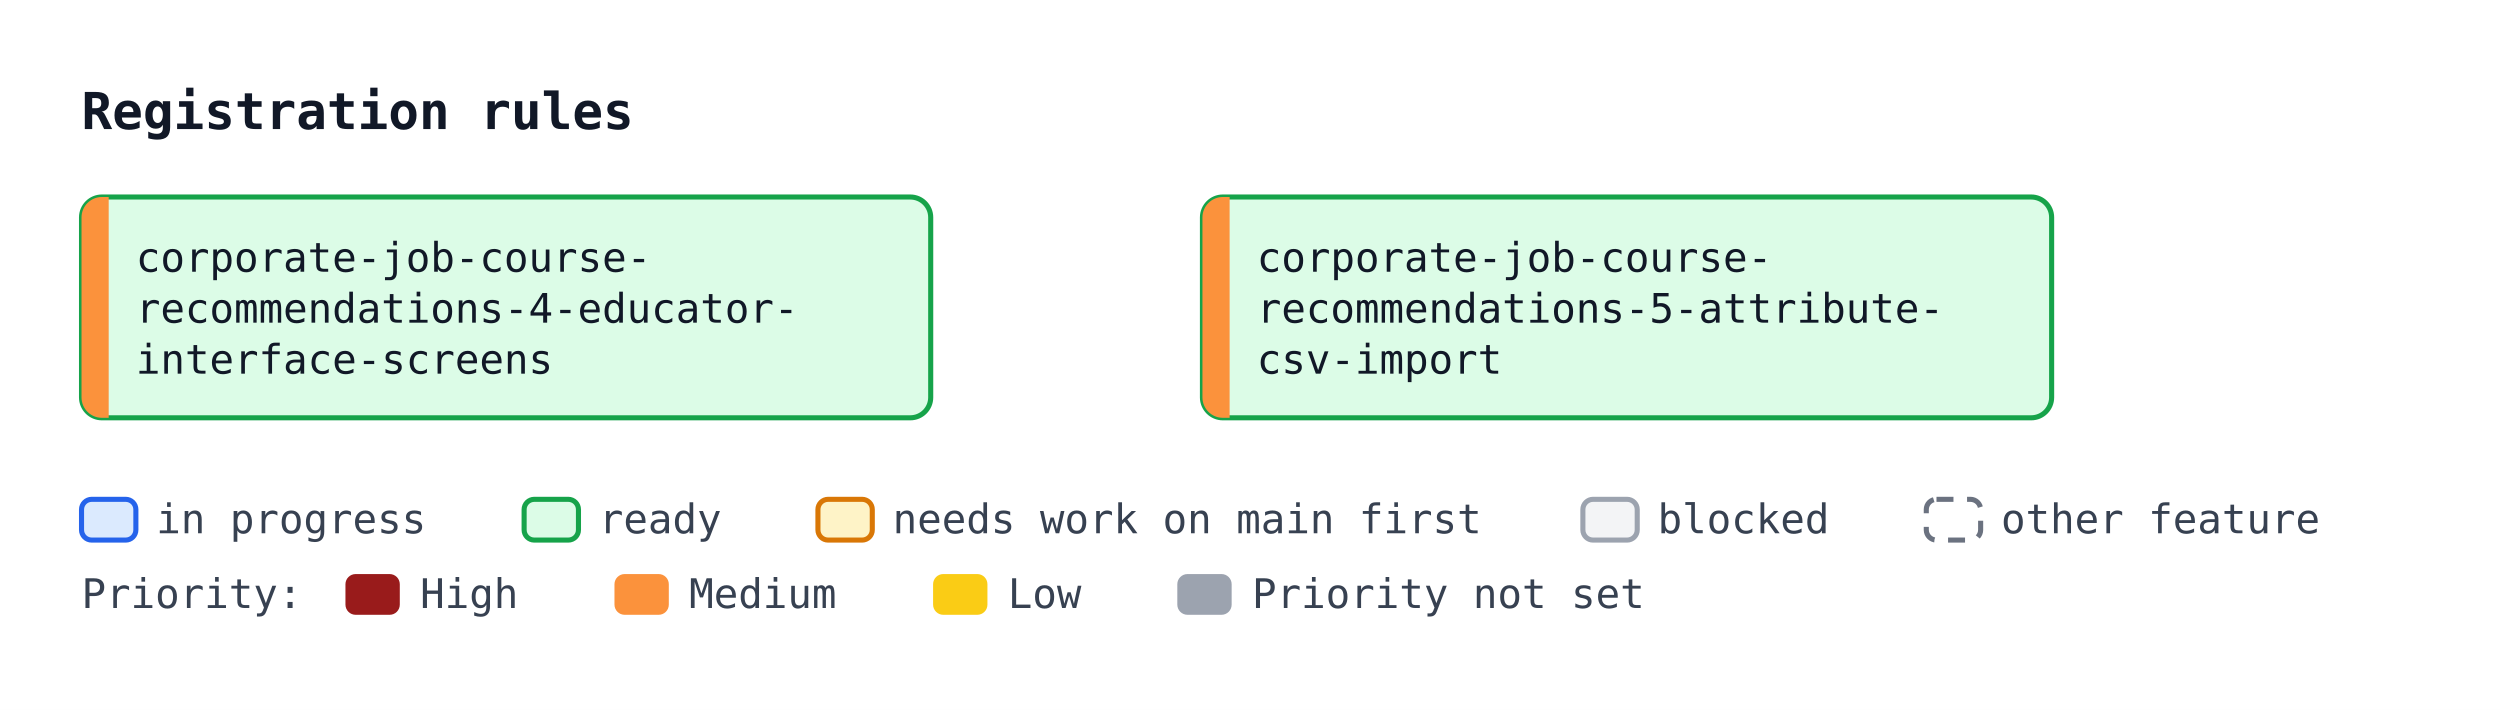
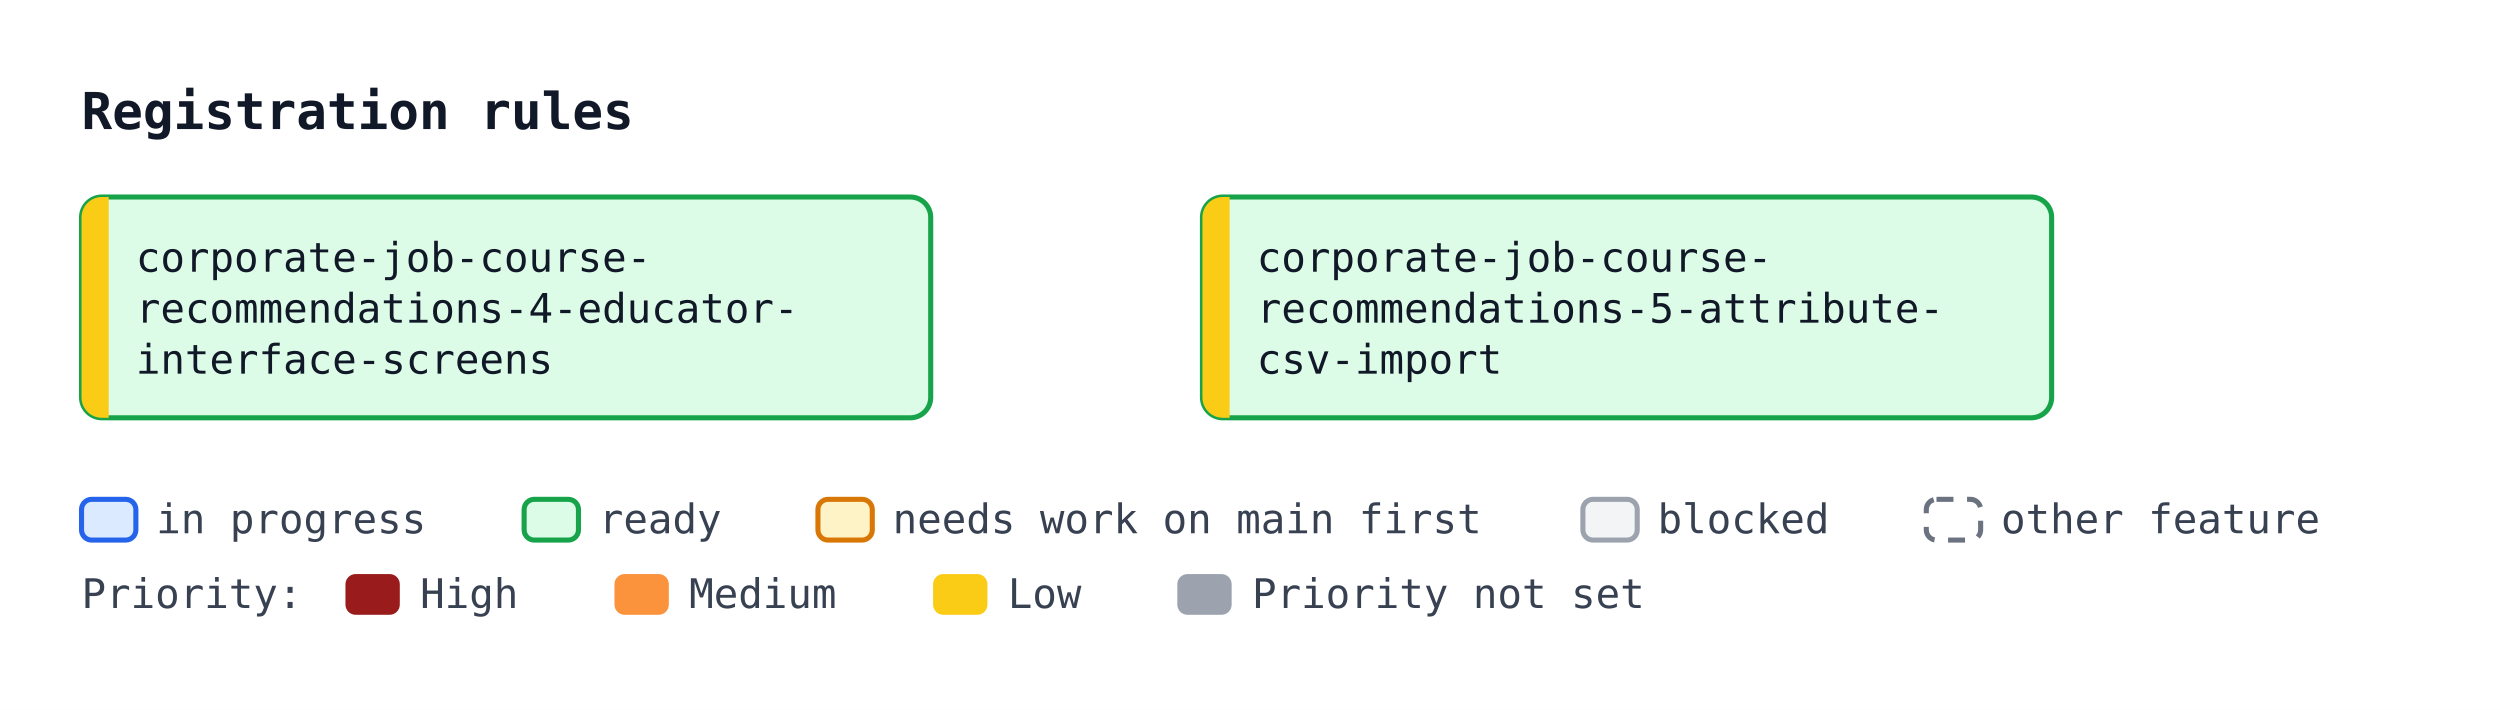
<svg xmlns="http://www.w3.org/2000/svg" width="736" height="209" viewBox="0 0 736 209" font-family="ui-monospace, SFMono-Regular, Menlo, Consolas, monospace" font-size="12">
  <defs>
    <marker id="arrow" viewBox="0 0 10 10" refX="10" refY="5" markerWidth="7" markerHeight="7" orient="auto-start-reverse">
      <path d="M0,0 L10,5 L0,10 z" fill="#4b5563" />
    </marker>
  </defs>
  <rect width="736" height="209" fill="#ffffff" />
  <text x="24" y="38" font-size="15" font-weight="bold" fill="#111827">Registration rules</text>
  <rect x="24.0" y="58.0" width="250" height="65" rx="6" fill="#dcfce7" stroke="#16a34a" stroke-width="1.5" />
-   <path d="M32.0,58.0 H30.0 A6,6 0 0 0 24.0,64.0 V117.0 A6,6 0 0 0 30.0,123.0 H32.0 Z" fill="#fb923c" />
+   <path d="M32.0,58.0 H30.0 A6,6 0 0 0 24.0,64.0 V117.0 A6,6 0 0 0 30.0,123.0 H32.0 Z" fill="#facc15" />
  <text x="40.0" y="80.0" fill="#111827">corporate-job-course-</text>
  <text x="40.0" y="95.0" fill="#111827">recommendations-4-educator-</text>
  <text x="40.0" y="110.0" fill="#111827">interface-screens</text>
  <rect x="354.0" y="58.0" width="250" height="65" rx="6" fill="#dcfce7" stroke="#16a34a" stroke-width="1.5" />
-   <path d="M362.0,58.0 H360.0 A6,6 0 0 0 354.0,64.0 V117.0 A6,6 0 0 0 360.0,123.0 H362.0 Z" fill="#fb923c" />
+   <path d="M362.0,58.0 H360.0 A6,6 0 0 0 354.0,64.0 V117.0 A6,6 0 0 0 360.0,123.0 H362.0 Z" fill="#facc15" />
  <text x="370.0" y="80.0" fill="#111827">corporate-job-course-</text>
  <text x="370.0" y="95.0" fill="#111827">recommendations-5-attribute-</text>
  <text x="370.0" y="110.0" fill="#111827">csv-import</text>
  <rect x="24.0" y="147" width="16" height="12" rx="3" fill="#dbeafe" stroke="#2563eb" stroke-width="1.5" />
  <text x="46.0" y="157" fill="#374151">in progress</text>
  <rect x="154.3" y="147" width="16" height="12" rx="3" fill="#dcfce7" stroke="#16a34a" stroke-width="1.5" />
  <text x="176.3" y="157" fill="#374151">ready</text>
  <rect x="240.8" y="147" width="16" height="12" rx="3" fill="#fef3c7" stroke="#d97706" stroke-width="1.5" />
  <text x="262.8" y="157" fill="#374151">needs work on main first</text>
  <rect x="466.0" y="147" width="16" height="12" rx="3" fill="#f3f4f6" stroke="#9ca3af" stroke-width="1.5" />
  <text x="488.0" y="157" fill="#374151">blocked</text>
  <rect x="567.1" y="147" width="16" height="12" rx="3" fill="#ffffff" stroke="#6b7280" stroke-width="1.5" stroke-dasharray="5 4" />
  <text x="589.1" y="157" fill="#374151">other feature</text>
  <text x="24" y="179" fill="#374151">Priority:</text>
  <rect x="101.7" y="169" width="16" height="12" rx="3" fill="#991b1b" />
  <text x="123.7" y="179" fill="#374151">High</text>
  <rect x="180.9" y="169" width="16" height="12" rx="3" fill="#fb923c" />
  <text x="202.9" y="179" fill="#374151">Medium</text>
  <rect x="274.7" y="169" width="16" height="12" rx="3" fill="#facc15" />
  <text x="296.7" y="179" fill="#374151">Low</text>
  <rect x="346.6" y="169" width="16" height="12" rx="3" fill="#9ca3af" />
  <text x="368.6" y="179" fill="#374151">Priority not set</text>
</svg>
